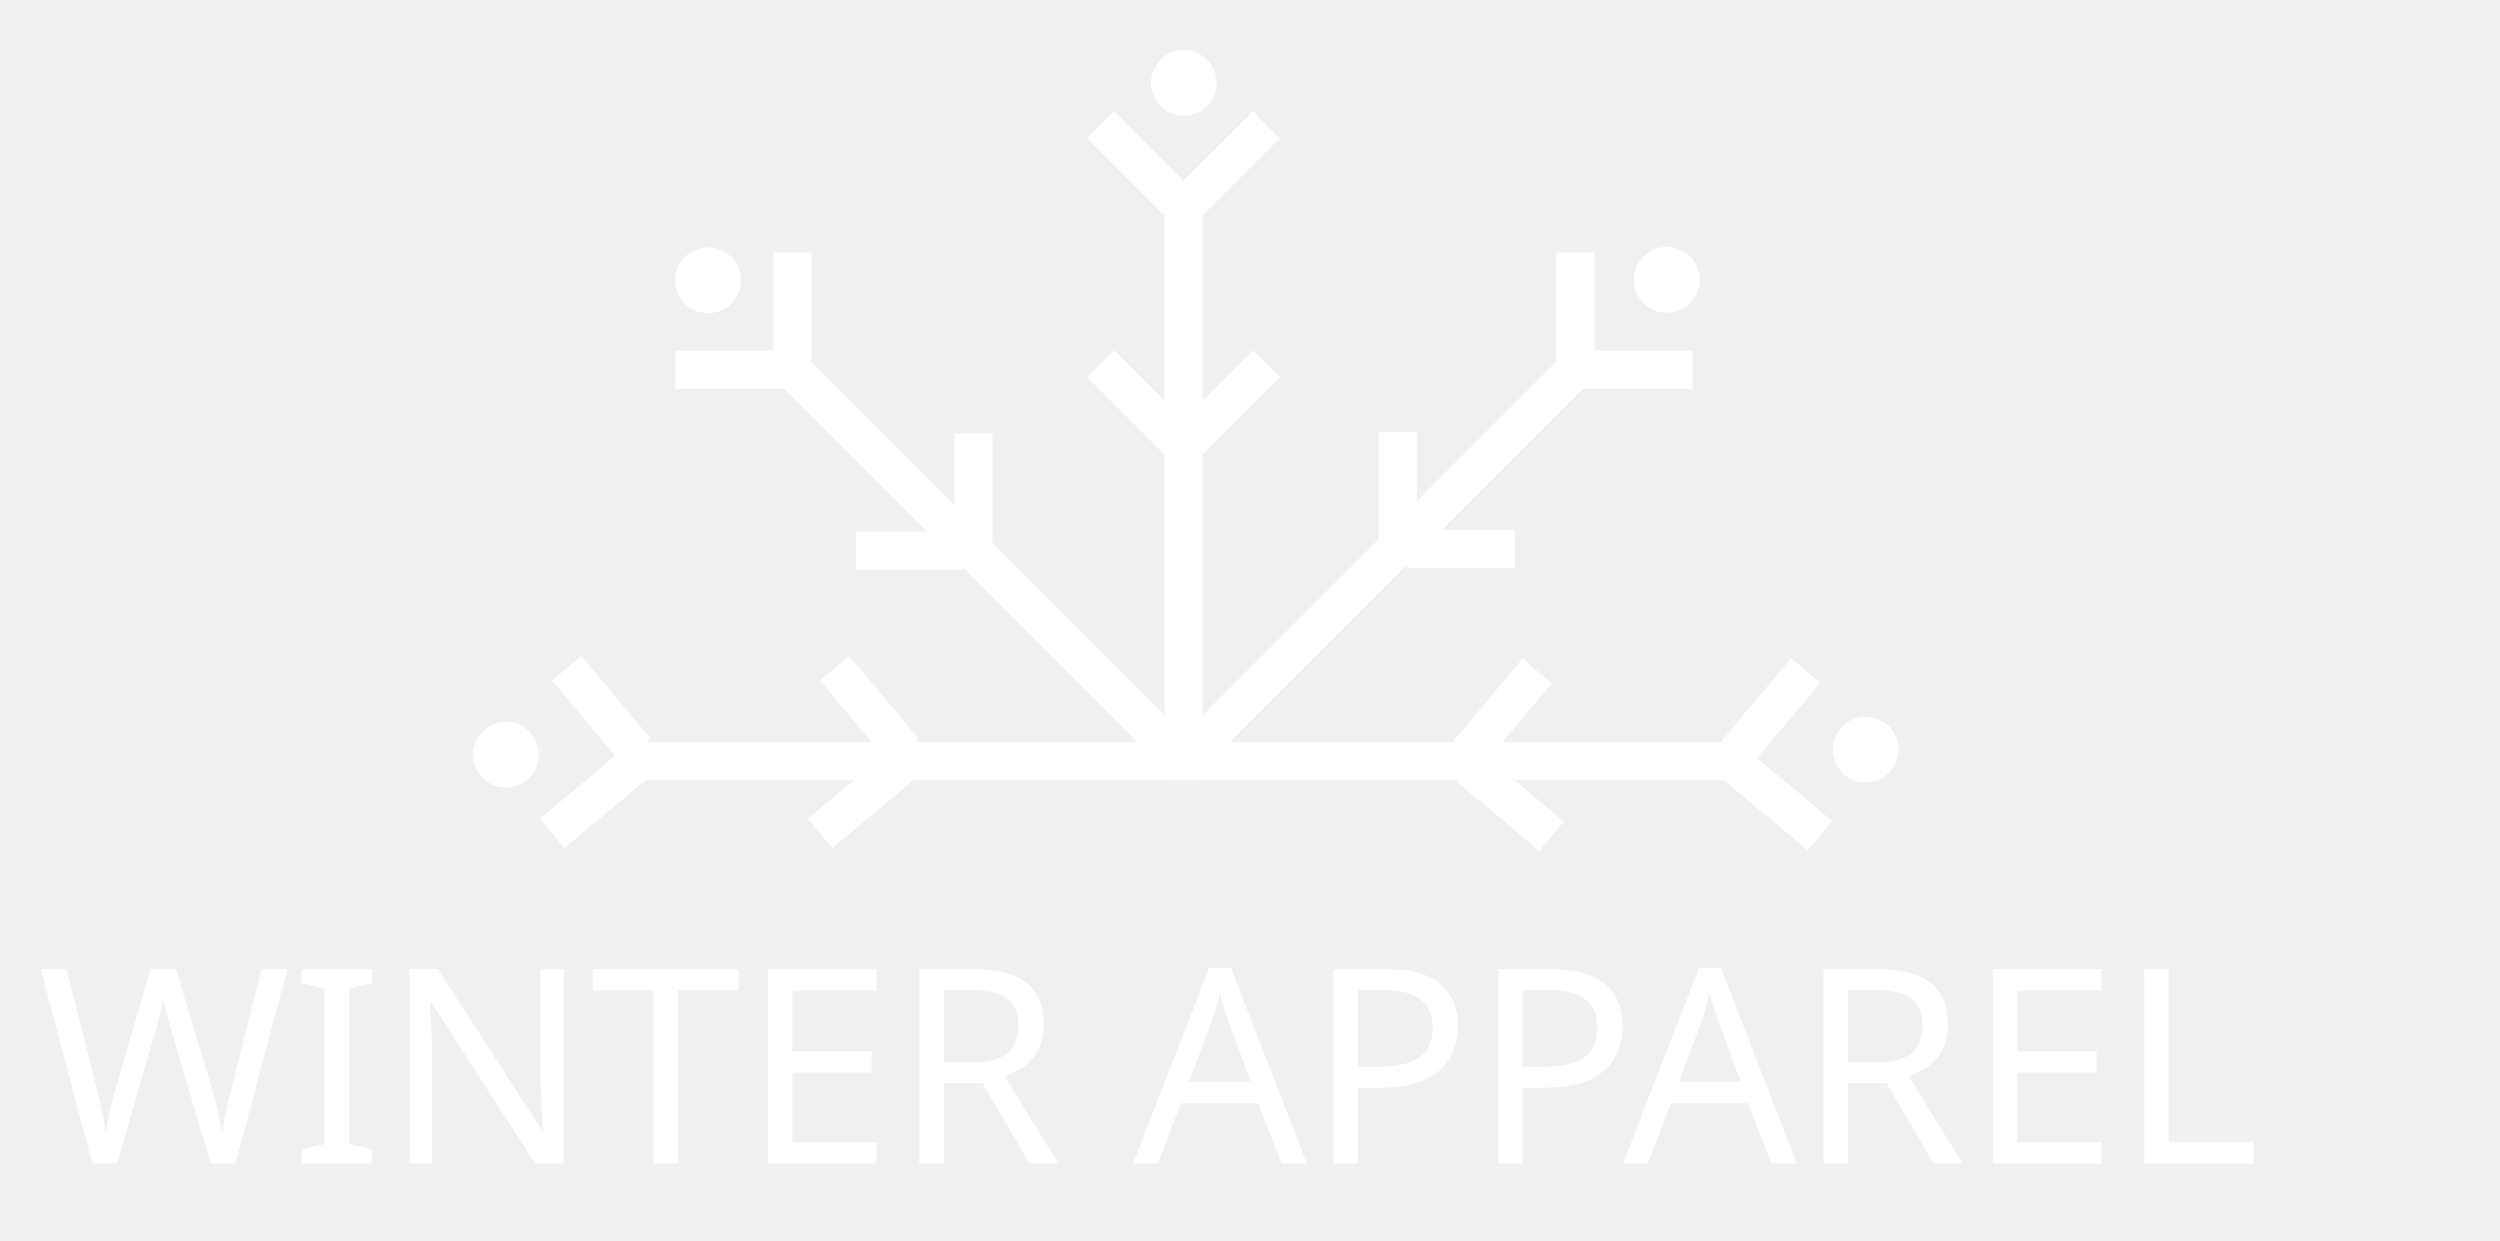
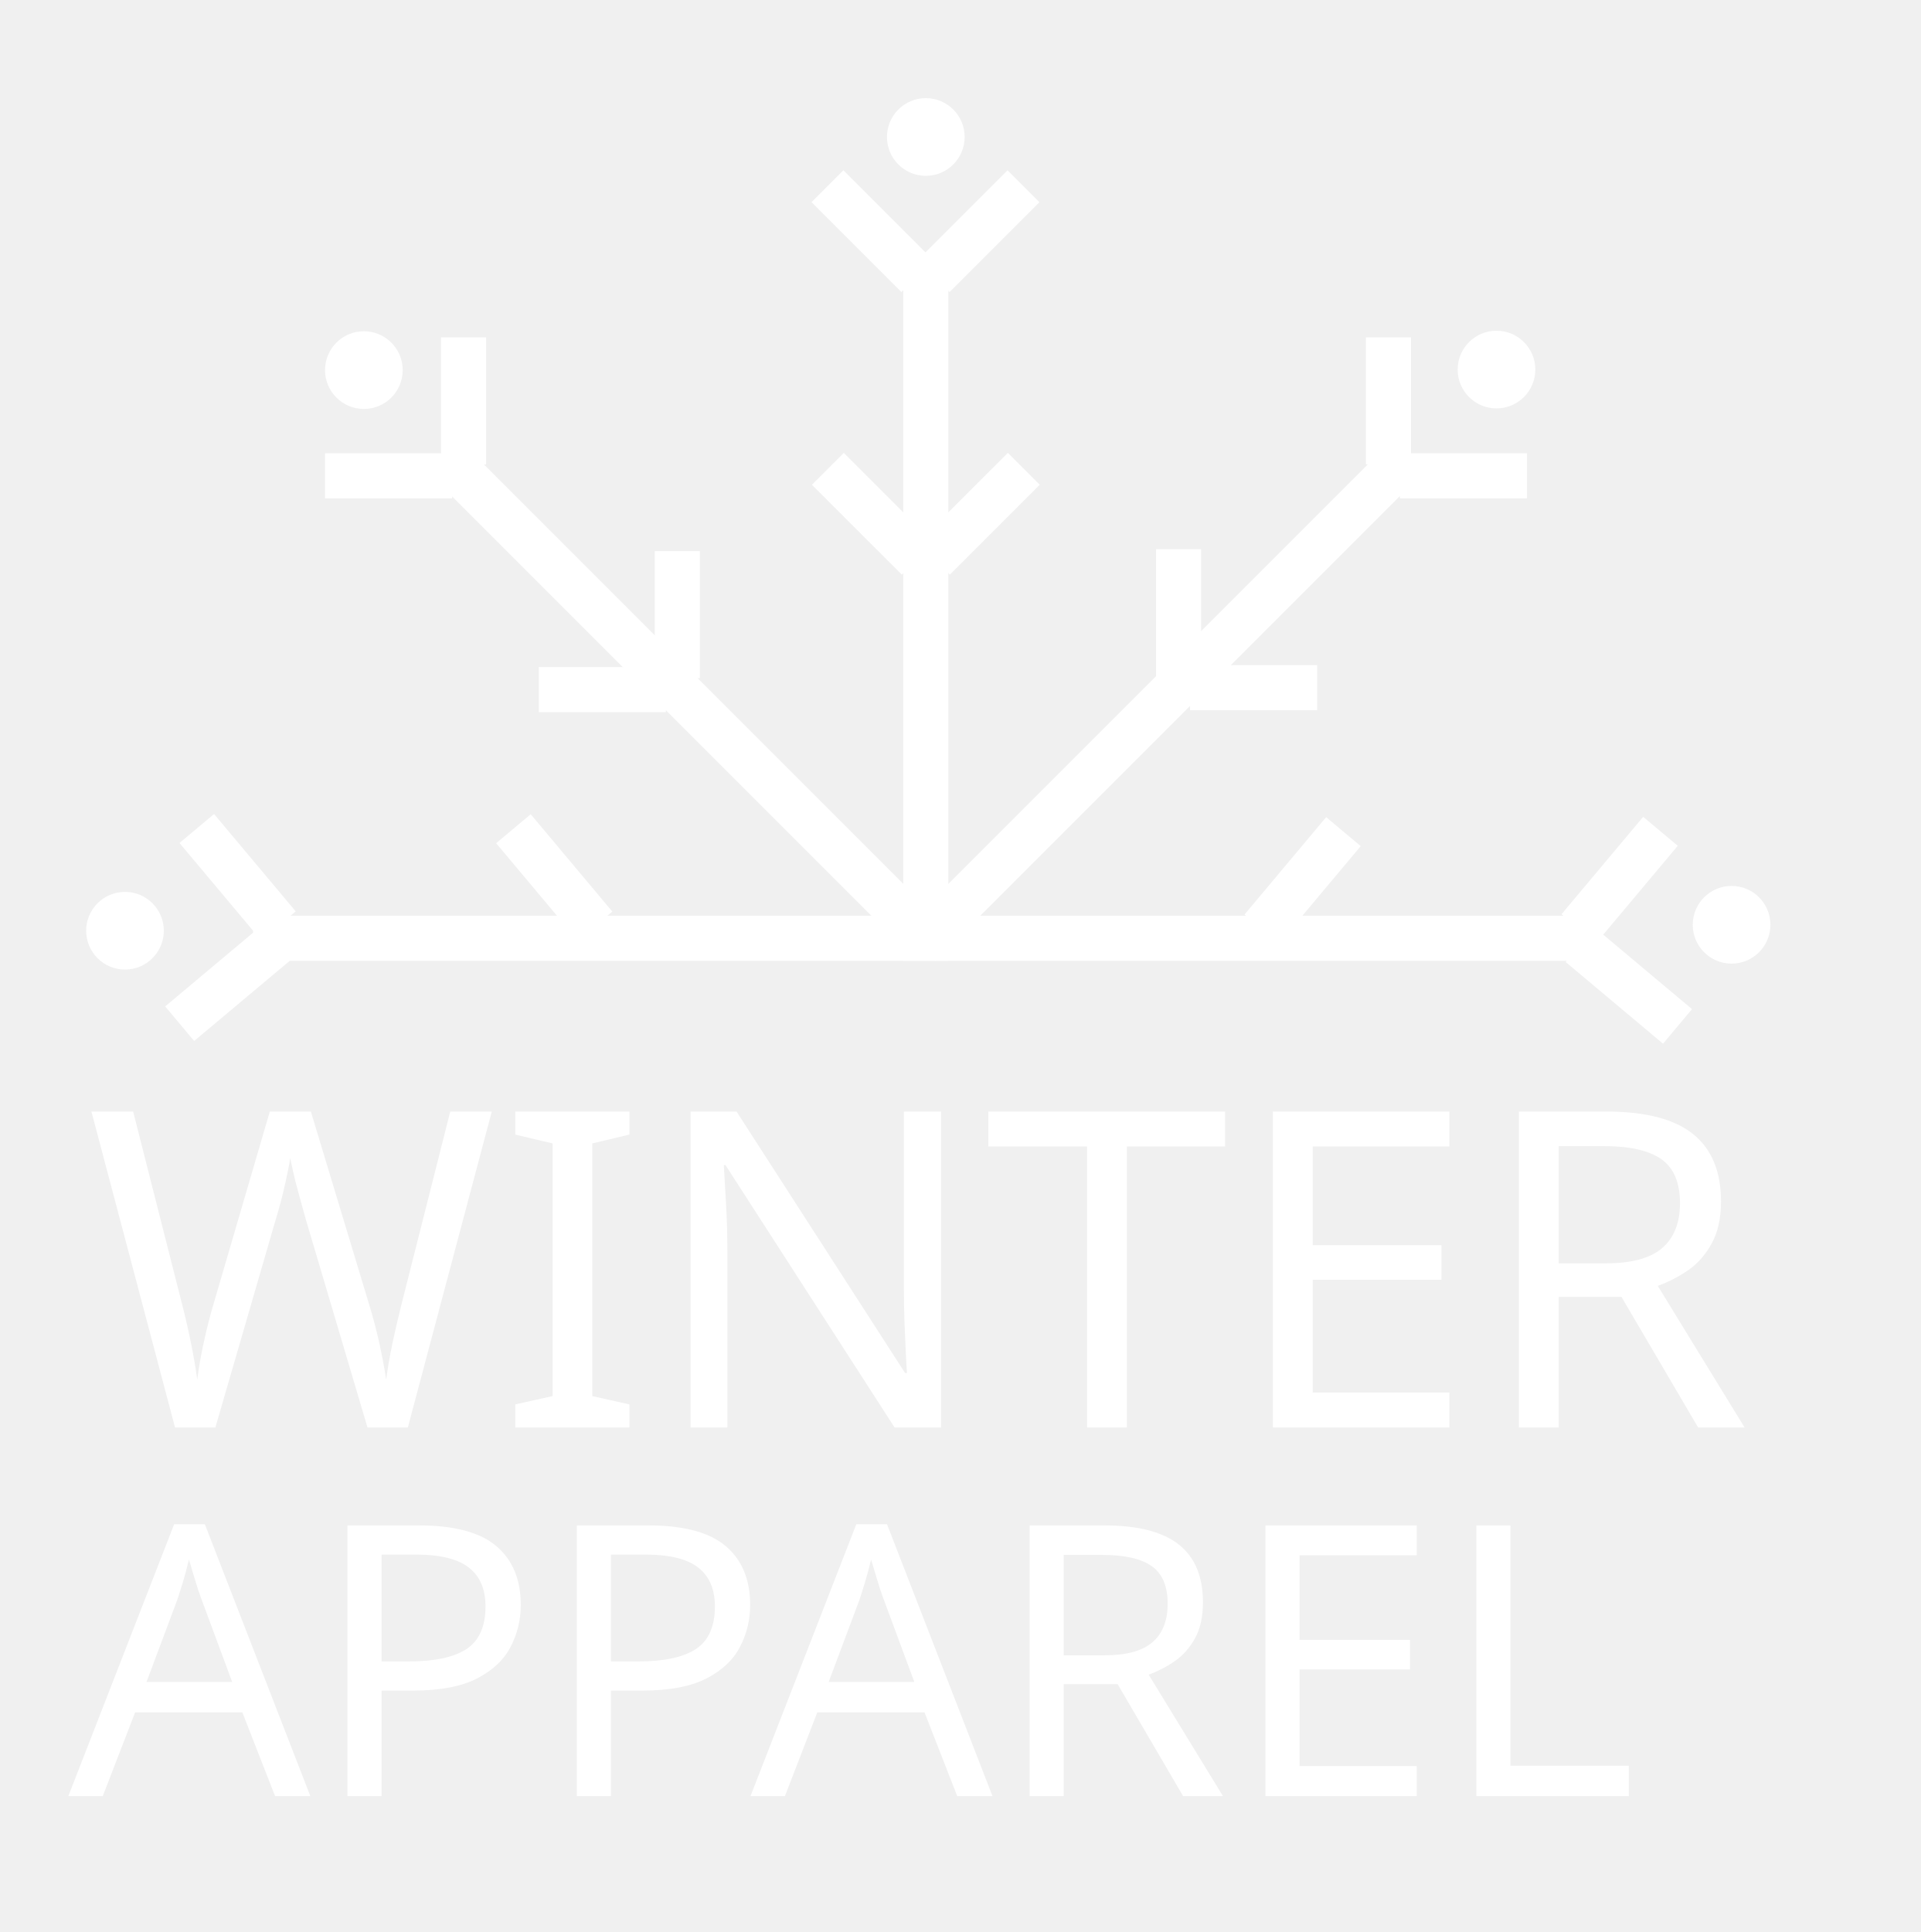
- <svg xmlns="http://www.w3.org/2000/svg" version="1.1" id="Layer_1" x="0px" y="0px" width="392.98px" height="194.99px" viewBox="0 0 392.98 194.99" enable-background="new 0 0 392.98 194.99" xml:space="preserve">
-   <text transform="matrix(1 0 0 1 5.8989 182.8896)" fill="#FFFFFF" font-family="'Helvetica-Bold'" font-size="42.807">WINTER APPAREL</text>
+ <svg xmlns="http://www.w3.org/2000/svg" version="1.1" id="Layer_1" x="0px" y="0px" width="177px" height="178px" viewBox="103.99 23.995 177 178" enable-background="new 103.99 23.995 177 178" xml:space="preserve">
+   <text transform="matrix(1 0 0 1 111.9294 155.5117)" fill="#FFFFFF" font-family="'Helvetica-Bold'" font-size="40.77">WINTER</text>
  <g>
-     <rect x="183.074" y="30.136" fill="#FFFFFF" width="6" height="92.5" />
-     <rect x="96.574" y="116.636" fill="#FFFFFF" width="179" height="6" />
-     <rect x="151.855" y="43.067" transform="matrix(0.7072 -0.707 0.707 0.7072 -17.1689 135.376)" fill="#FFFFFF" width="6.001" height="90.699" />
-     <rect x="214.272" y="43.058" transform="matrix(-0.7071 -0.7071 0.7071 -0.7071 308.3827 304.6038)" fill="#FFFFFF" width="6" height="90.761" />
+     <rect x="187.217" y="48.454" fill="#FFFFFF" width="4.156" height="64.062" />
+     <rect x="127.31" y="108.361" fill="#FFFFFF" width="123.969" height="4.154" />
+     <rect x="165.596" y="57.413" transform="matrix(-0.7071 0.7071 -0.7071 -0.7071 349.0423 33.063)" fill="#FFFFFF" width="4.156" height="62.815" />
+     <rect x="208.833" y="57.402" transform="matrix(0.7071 0.7071 -0.7071 0.7071 124.5871 -123.1182)" fill="#FFFFFF" width="4.156" height="62.858" />
    <g>
-       <rect x="175.973" y="17.126" transform="matrix(0.7071 -0.7071 0.7071 0.7071 34.3263 134.0369)" fill="#FFFFFF" width="6" height="16.907" />
-       <rect x="190.079" y="17.129" transform="matrix(-0.707 -0.7072 0.7072 -0.707 311.4988 180.2121)" fill="#FFFFFF" width="6" height="16.907" />
+       <rect x="182.293" y="39.439" transform="matrix(-0.7071 0.7071 -0.7071 -0.7071 346.7686 -53.0489)" fill="#FFFFFF" width="4.156" height="11.709" />
+       <rect x="192.072" y="39.445" transform="matrix(0.707 0.7072 -0.7072 0.707 88.9245 -124.0342)" fill="#FFFFFF" width="4.156" height="11.709" />
    </g>
    <g>
-       <rect x="176.021" y="54.709" transform="matrix(0.7071 -0.7071 0.7071 0.7071 7.7663 145.0771)" fill="#FFFFFF" width="6" height="16.907" />
-       <rect x="190.126" y="54.712" transform="matrix(-0.7071 -0.7071 0.7071 -0.7071 285.0227 244.3913)" fill="#FFFFFF" width="6.001" height="16.908" />
+       <rect x="182.327" y="65.467" transform="matrix(-0.707 0.7072 -0.7072 -0.707 365.2238 -8.6559)" fill="#FFFFFF" width="4.155" height="11.709" />
+       <rect x="192.101" y="65.475" transform="matrix(0.707 0.7072 -0.7072 0.707 107.3431 -116.4277)" fill="#FFFFFF" width="4.156" height="11.71" />
    </g>
    <g>
-       <rect x="106.146" y="55.121" fill="#FFFFFF" width="16.906" height="6" />
-       <rect x="121.575" y="39.696" fill="#FFFFFF" width="6" height="16.907" />
+       <rect x="133.939" y="65.758" fill="#FFFFFF" width="11.708" height="4.156" />
+       <rect x="144.624" y="55.075" fill="#FFFFFF" width="4.156" height="11.709" />
    </g>
    <g>
-       <rect x="134.585" y="83.558" fill="#FFFFFF" width="16.906" height="6" />
-       <rect x="150.014" y="68.132" fill="#FFFFFF" width="6" height="16.907" />
+       <rect x="153.635" y="85.453" fill="#FFFFFF" width="11.709" height="4.155" />
+       <rect x="164.321" y="74.769" fill="#FFFFFF" width="4.155" height="11.71" />
    </g>
    <g>
-       <rect x="249.15" y="55.121" fill="#FFFFFF" width="16.906" height="6" />
-       <rect x="244.627" y="39.696" fill="#FFFFFF" width="6" height="16.907" />
+       <rect x="232.978" y="65.758" fill="#FFFFFF" width="11.709" height="4.156" />
+       <rect x="229.845" y="55.075" fill="#FFFFFF" width="4.155" height="11.709" />
    </g>
    <g>
-       <rect x="221.232" y="83.301" fill="#FFFFFF" width="16.906" height="6" />
-       <rect x="216.709" y="67.875" fill="#FFFFFF" width="6" height="16.907" />
+       <rect x="213.643" y="85.274" fill="#FFFFFF" width="11.709" height="4.155" />
+       <rect x="210.51" y="74.591" fill="#FFFFFF" width="4.155" height="11.709" />
    </g>
    <g>
-       <rect x="276.609" y="117.489" transform="matrix(0.6426 -0.7662 0.7662 0.6426 3.4267 259.2326)" fill="#FFFFFF" width="6.001" height="16.907" />
-       <rect x="275.376" y="103.438" transform="matrix(0.7662 0.6426 -0.6426 0.7662 136.9956 -152.7301)" fill="#FFFFFF" width="6" height="16.907" />
+       <rect x="251.99" y="108.941" transform="matrix(-0.6427 0.7661 -0.7661 -0.6427 505.3082 -6.064)" fill="#FFFFFF" width="4.156" height="11.709" />
+       <rect x="251.148" y="99.217" transform="matrix(-0.7662 -0.6426 0.6426 -0.7662 379.7278 348.3008)" fill="#FFFFFF" width="4.156" height="11.709" />
    </g>
+     <rect x="221.932" y="99.253" transform="matrix(-0.7663 -0.6425 0.6425 -0.7663 328.1418 329.5726)" fill="#FFFFFF" width="4.156" height="11.709" />
    <g>
-       <rect x="234.418" y="117.544" transform="matrix(0.6426 -0.7662 0.7662 0.6426 -11.679 226.9577)" fill="#FFFFFF" width="6" height="16.906" />
-       <rect x="233.185" y="103.492" transform="matrix(0.7662 0.6426 -0.6426 0.7662 127.1701 -125.6068)" fill="#FFFFFF" width="6.001" height="16.907" />
+       <rect x="122.953" y="108.696" transform="matrix(0.6426 0.7662 -0.7662 0.6426 132.4531 -54.859)" fill="#FFFFFF" width="4.156" height="11.708" />
+       <rect x="123.808" y="98.967" transform="matrix(0.7661 -0.6427 0.6427 0.7661 -37.9264 105.4158)" fill="#FFFFFF" width="4.156" height="11.709" />
    </g>
-     <g>
-       <rect x="90.284" y="117.119" transform="matrix(-0.6426 -0.7662 0.7662 -0.6426 57.0146 277.7404)" fill="#FFFFFF" width="6.001" height="16.907" />
-       <rect x="91.517" y="103.068" transform="matrix(-0.7661 0.6427 -0.6427 -0.7661 238.6036 136.2162)" fill="#FFFFFF" width="6.001" height="16.907" />
-     </g>
-     <g>
-       <rect x="132.4" y="117.119" transform="matrix(-0.6426 -0.7662 0.7662 -0.6426 126.1946 310.01)" fill="#FFFFFF" width="6.001" height="16.907" />
-       <rect x="133.634" y="103.068" transform="matrix(-0.7661 0.6427 -0.6427 -0.7661 312.9863 109.1487)" fill="#FFFFFF" width="6.001" height="16.907" />
-     </g>
-     <circle fill="#FFFFFF" cx="186.074" cy="13.042" r="5.167" />
-     <circle fill="#FFFFFF" cx="111.312" cy="44.053" r="5.167" />
-     <circle fill="#FFFFFF" cx="262" cy="43.982" r="5.167" />
-     <circle fill="#FFFFFF" cx="293.276" cy="117.842" r="5.167" />
-     <circle fill="#FFFFFF" cx="79.531" cy="118.635" r="5.167" />
+     <rect x="152.978" y="98.97" transform="matrix(0.7663 -0.6425 0.6425 0.7663 -31.1099 124.1285)" fill="#FFFFFF" width="4.155" height="11.708" />
+     <circle fill="#FFFFFF" cx="189.295" cy="36.616" r="3.579" />
+     <circle fill="#FFFFFF" cx="137.517" cy="58.093" r="3.579" />
+     <circle fill="#FFFFFF" cx="241.878" cy="58.044" r="3.578" />
+     <circle fill="#FFFFFF" cx="263.54" cy="109.197" r="3.579" />
+     <circle fill="#FFFFFF" cx="115.507" cy="109.745" r="3.578" />
+   </g>
+   <g>
+     <text transform="matrix(1 0 0 1 110.2869 189.4727)" fill="#FFFFFF" font-family="'Helvetica-Bold'" font-size="34.939">APPAREL</text>
  </g>
</svg>
